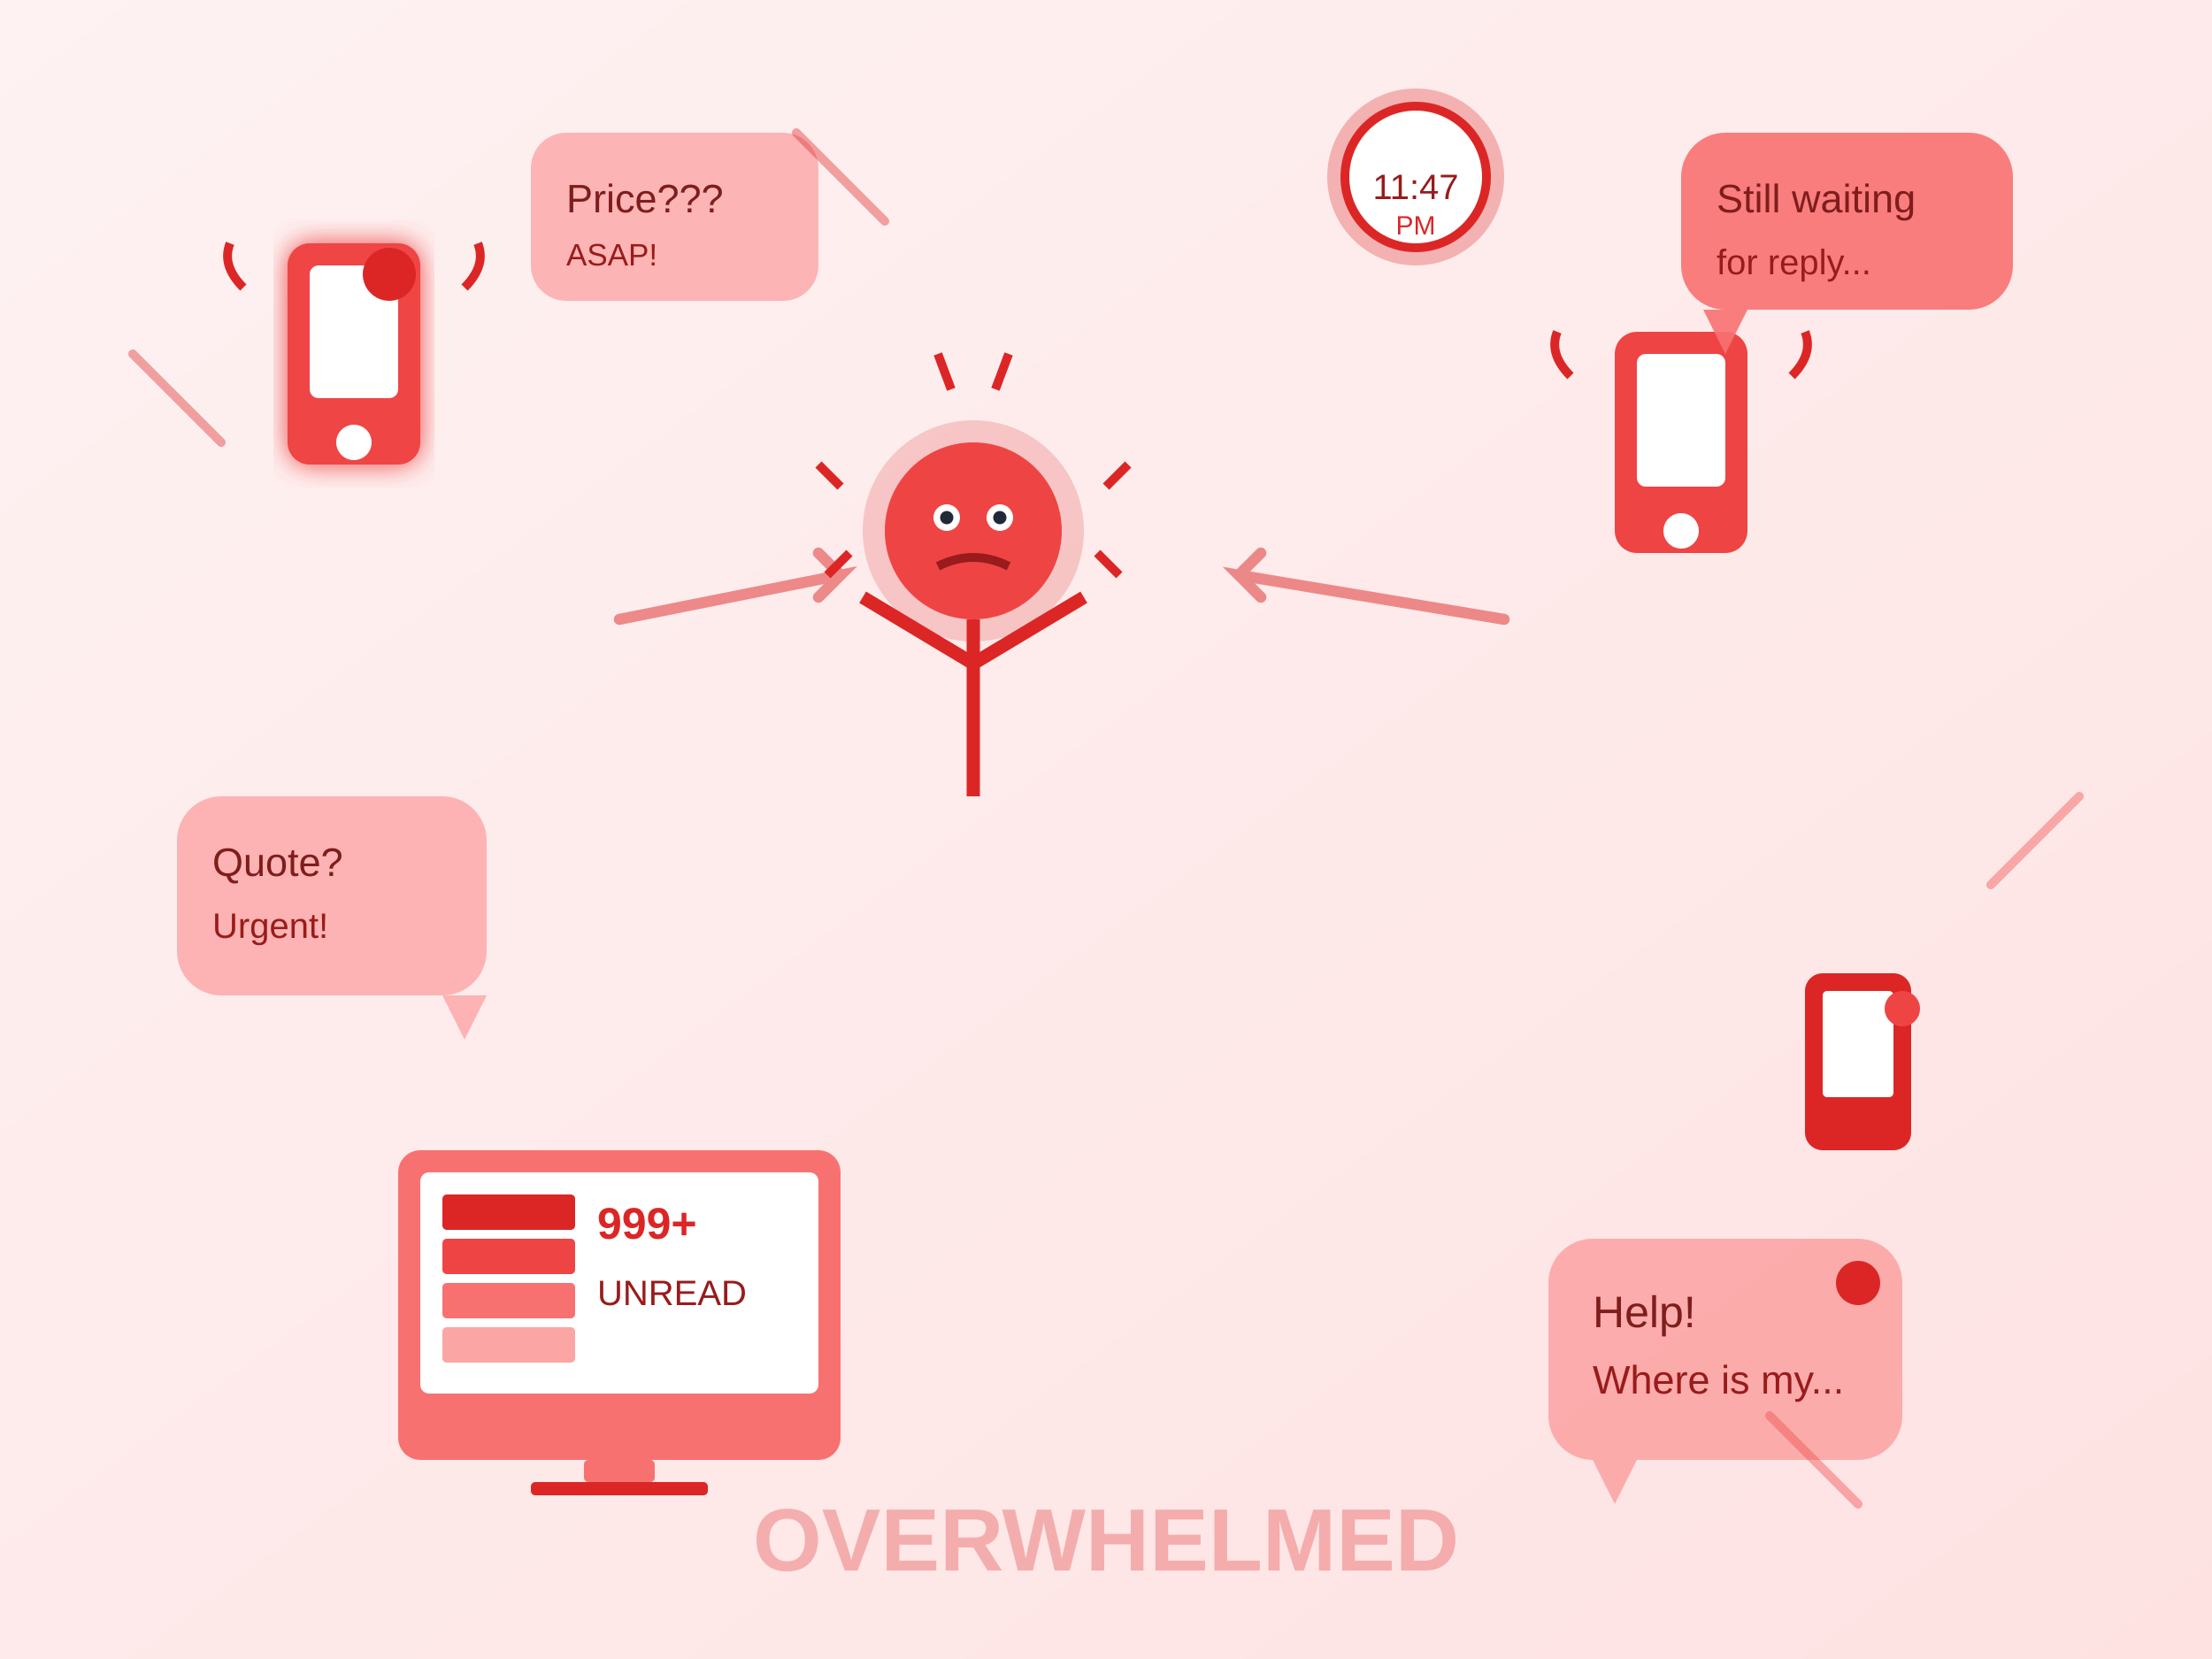
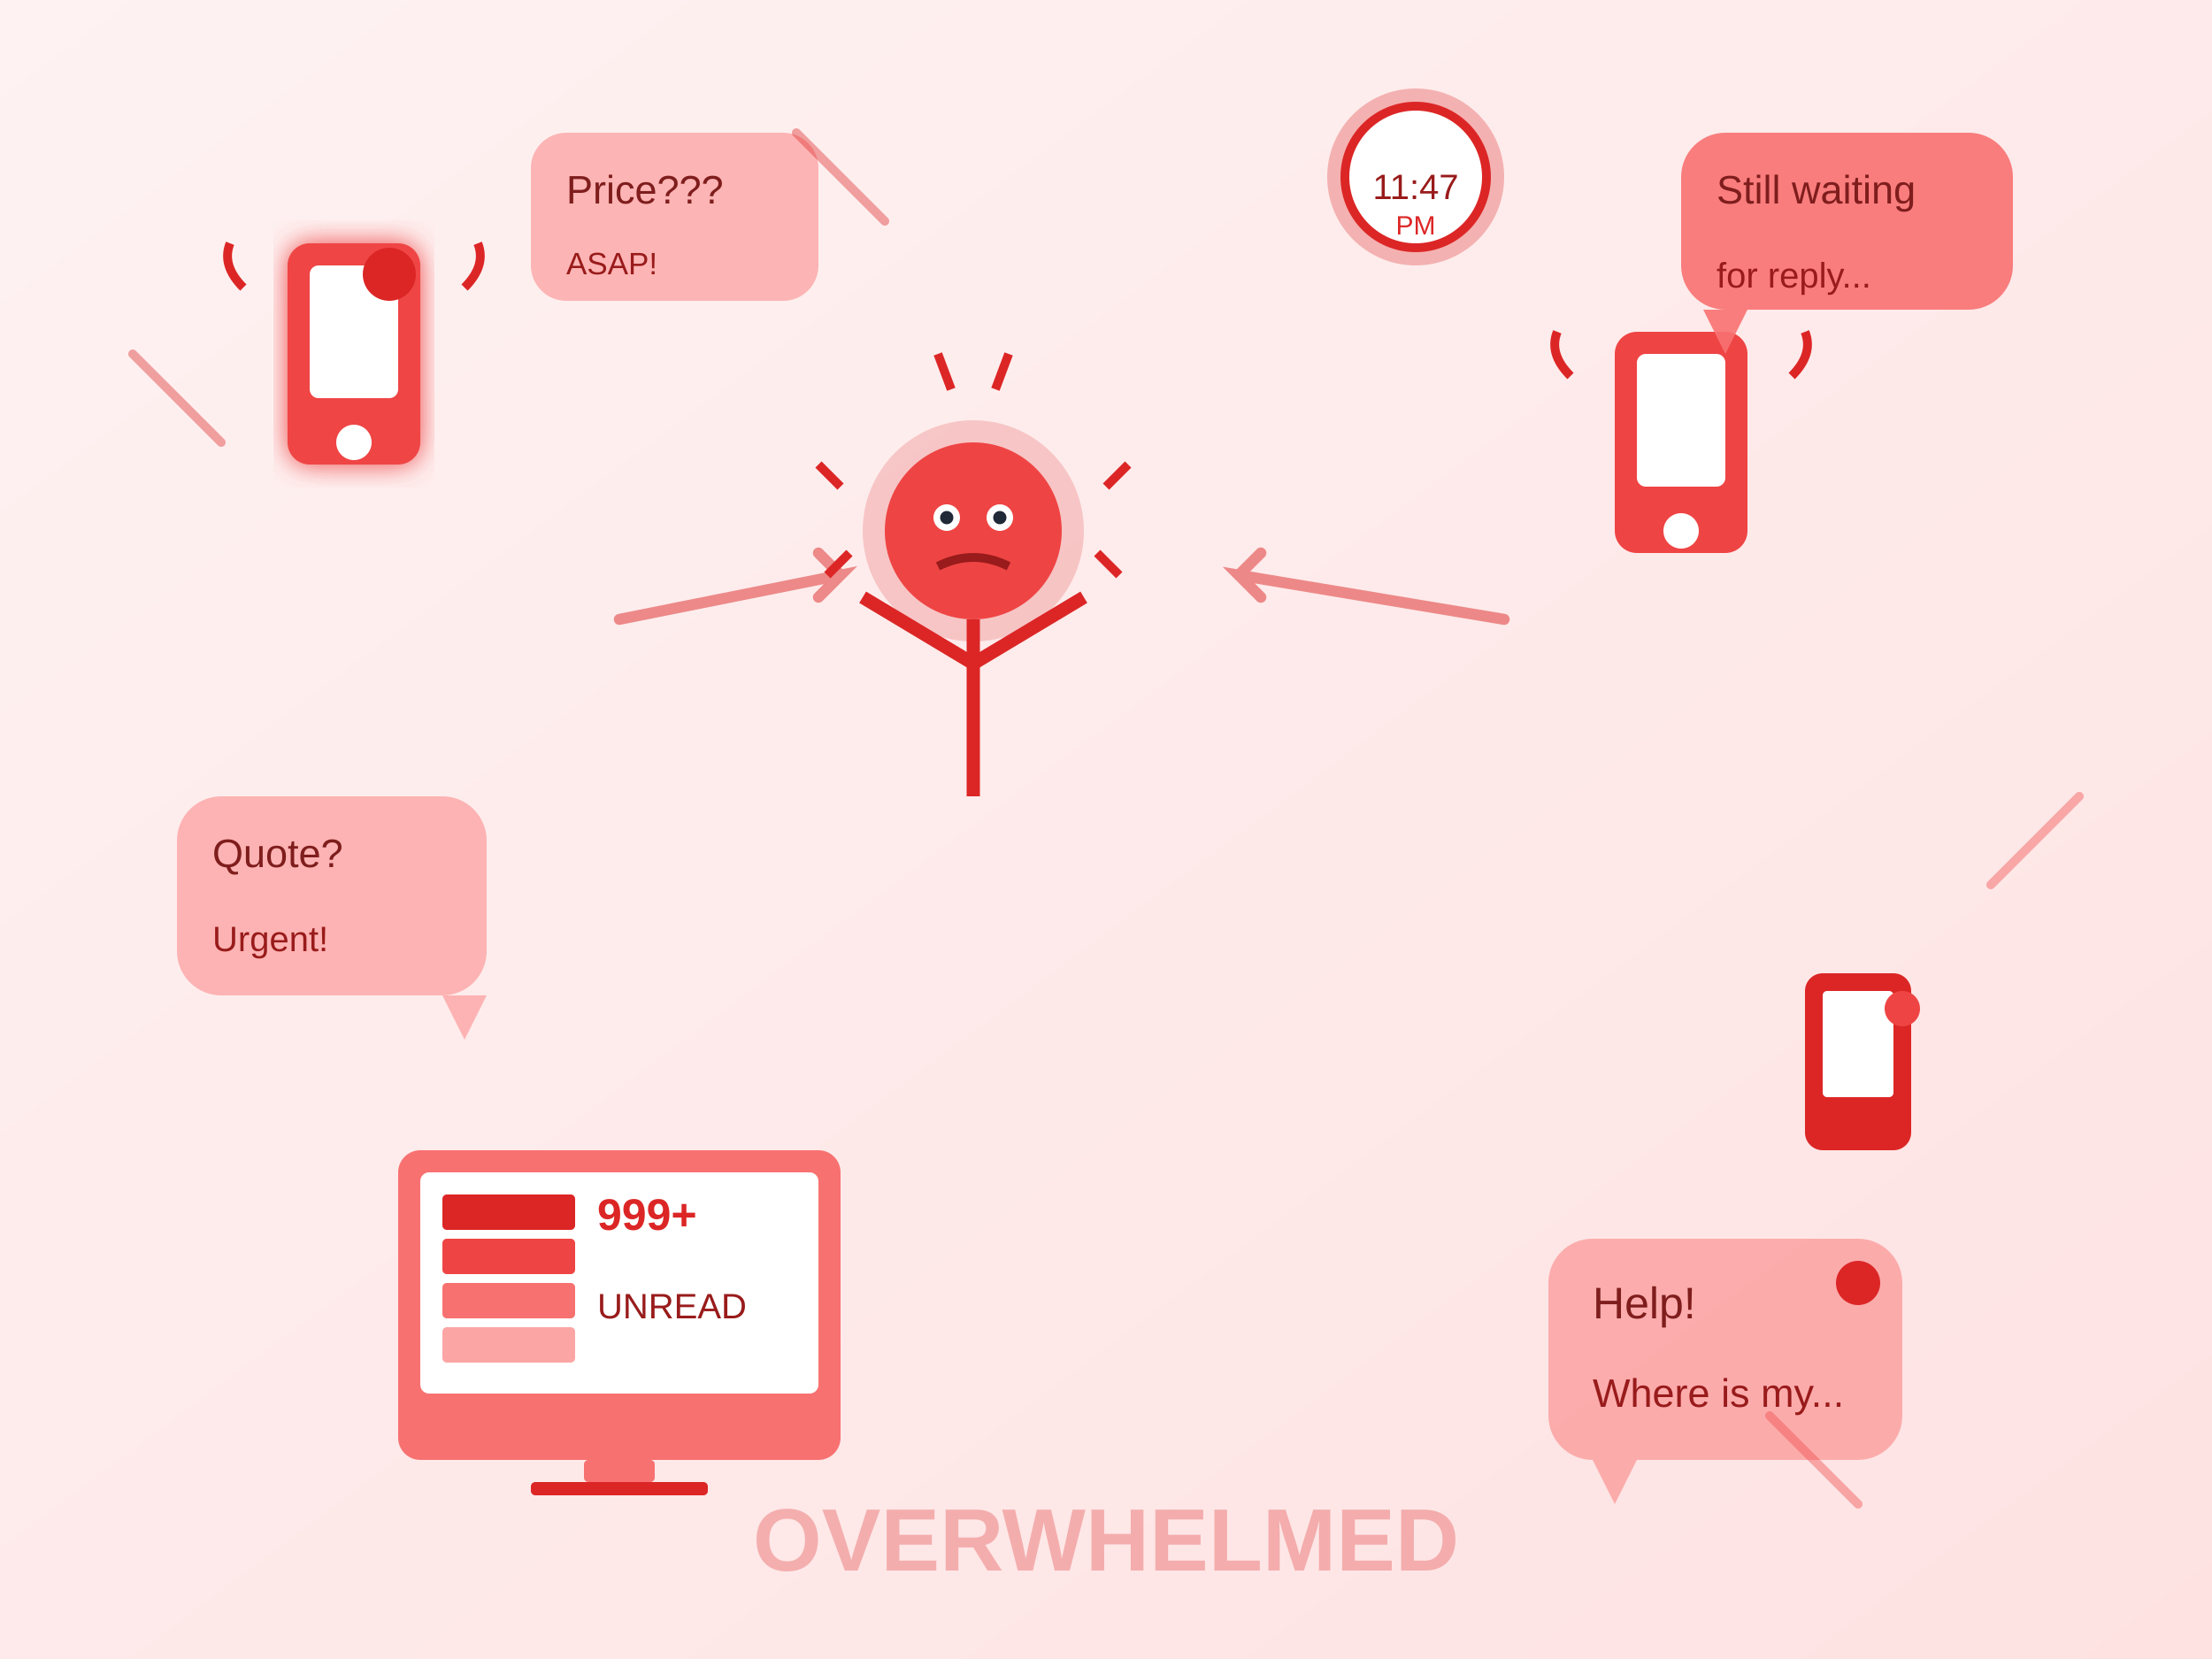
<svg xmlns="http://www.w3.org/2000/svg" width="500" height="375" viewBox="0 0 500 375" fill="none">
  <defs>
    <linearGradient id="stressGradient" x1="0%" y1="0%" x2="100%" y2="100%">
      <stop offset="0%" style="stop-color:#FEF2F2;stop-opacity:1" />
      <stop offset="100%" style="stop-color:#FEE2E2;stop-opacity:1" />
    </linearGradient>
    <filter id="glowRed">
      <feGaussianBlur stdDeviation="3" result="coloredBlur" />
      <feMerge>
        <feMergeNode in="coloredBlur" />
        <feMergeNode in="SourceGraphic" />
      </feMerge>
    </filter>
  </defs>
  <rect width="500" height="375" fill="url(#stressGradient)" />
  <g id="stressedPerson" transform="translate(220, 120)">
    <circle cx="0" cy="0" r="25" fill="#DC2626" opacity="0.2" />
    <circle cx="0" cy="0" r="20" fill="#EF4444" />
    <circle cx="-6" cy="-3" r="3" fill="white" />
    <circle cx="6" cy="-3" r="3" fill="white" />
    <circle cx="-6" cy="-3" r="1.5" fill="#1F2937" />
    <circle cx="6" cy="-3" r="1.5" fill="#1F2937" />
    <path d="M -8 8 Q 0 4 8 8" stroke="#991B1B" stroke-width="2" fill="none" />
    <path d="M -30 -10 L -35 -15" stroke="#DC2626" stroke-width="2" />
    <path d="M -28 5 L -33 10" stroke="#DC2626" stroke-width="2" />
    <path d="M 30 -10 L 35 -15" stroke="#DC2626" stroke-width="2" />
    <path d="M 28 5 L 33 10" stroke="#DC2626" stroke-width="2" />
    <path d="M -5 -32 L -8 -40" stroke="#DC2626" stroke-width="2" />
    <path d="M 5 -32 L 8 -40" stroke="#DC2626" stroke-width="2" />
    <line x1="0" y1="20" x2="0" y2="60" stroke="#DC2626" stroke-width="3" />
    <line x1="0" y1="30" x2="-25" y2="15" stroke="#DC2626" stroke-width="3" />
    <line x1="0" y1="30" x2="25" y2="15" stroke="#DC2626" stroke-width="3" />
  </g>
  <g id="phone1" transform="translate(80, 80)">
    <rect x="-15" y="-25" width="30" height="50" rx="5" fill="#EF4444" filter="url(#glowRed)" />
    <rect x="-10" y="-20" width="20" height="30" rx="2" fill="white" />
    <circle cx="0" cy="20" r="4" fill="white" />
    <path d="M -25 -15 Q -30 -20 -28 -25" stroke="#DC2626" stroke-width="2" fill="none">
      <animate attributeName="opacity" values="1;0.3;1" dur="1s" repeatCount="indefinite" />
    </path>
    <path d="M 25 -15 Q 30 -20 28 -25" stroke="#DC2626" stroke-width="2" fill="none">
      <animate attributeName="opacity" values="1;0.3;1" dur="1s" repeatCount="indefinite" />
    </path>
    <circle cx="8" cy="-18" r="6" fill="#DC2626">
      <animate attributeName="opacity" values="1;0.5;1" dur="0.8s" repeatCount="indefinite" />
    </circle>
  </g>
  <g id="phone2" transform="translate(380, 100)">
    <rect x="-15" y="-25" width="30" height="50" rx="5" fill="#EF4444" />
    <rect x="-10" y="-20" width="20" height="30" rx="2" fill="white" />
    <circle cx="0" cy="20" r="4" fill="white" />
    <path d="M -25 -15 Q -30 -20 -28 -25" stroke="#DC2626" stroke-width="2" fill="none">
      <animate attributeName="opacity" values="0.5;1;0.5" dur="1.2s" repeatCount="indefinite" />
    </path>
    <path d="M 25 -15 Q 30 -20 28 -25" stroke="#DC2626" stroke-width="2" fill="none">
      <animate attributeName="opacity" values="0.5;1;0.5" dur="1.2s" repeatCount="indefinite" />
    </path>
  </g>
  <g id="phone3" transform="translate(420, 240)">
    <rect x="-12" y="-20" width="24" height="40" rx="4" fill="#DC2626" />
    <rect x="-8" y="-16" width="16" height="24" rx="1" fill="white" />
    <circle cx="10" cy="-12" r="4" fill="#EF4444">
      <animate attributeName="opacity" values="1;0.3;1" dur="1s" repeatCount="indefinite" />
    </circle>
  </g>
  <g id="inbox" transform="translate(90, 260)">
    <rect x="0" y="0" width="100" height="70" rx="5" fill="#F87171" />
    <rect x="5" y="5" width="90" height="50" rx="2" fill="white" />
    <rect x="10" y="10" width="30" height="8" rx="1" fill="#DC2626" />
    <rect x="10" y="20" width="30" height="8" rx="1" fill="#EF4444" />
    <rect x="10" y="30" width="30" height="8" rx="1" fill="#F87171" />
    <rect x="10" y="40" width="30" height="8" rx="1" fill="#FCA5A5" />
-     <text x="45" y="20" font-family="Arial, sans-serif" font-size="10" font-weight="bold" fill="#DC2626">999+</text>
-     <text x="45" y="35" font-family="Arial, sans-serif" font-size="8" fill="#991B1B">UNREAD</text>
+     <text x="45" y="18" font-family="Arial, sans-serif" font-size="10" font-weight="bold" fill="#DC2626">999+</text>
+     <text x="45" y="38" font-family="Arial, sans-serif" font-size="8" fill="#991B1B">UNREAD</text>
    <rect x="42" y="70" width="16" height="5" rx="1" fill="#F87171" />
    <rect x="30" y="75" width="40" height="3" rx="1" fill="#DC2626" />
  </g>
  <g id="chatBubbles">
    <g transform="translate(350, 280)">
      <rect x="0" y="0" width="80" height="50" rx="10" fill="#FCA5A5" opacity="0.9" />
      <polygon points="10,50 15,60 20,50" fill="#FCA5A5" opacity="0.9" />
-       <text x="10" y="20" font-family="Arial, sans-serif" font-size="10" fill="#7F1D1D">Help!</text>
-       <text x="10" y="35" font-family="Arial, sans-serif" font-size="9" fill="#991B1B">Where is my...</text>
+       <text x="10" y="18" font-family="Arial, sans-serif" font-size="10" fill="#7F1D1D">Help!</text>
+       <text x="10" y="38" font-family="Arial, sans-serif" font-size="9" fill="#991B1B">Where is my...</text>
      <circle cx="70" cy="10" r="5" fill="#DC2626">
        <animate attributeName="opacity" values="1;0.5;1" dur="1.5s" repeatCount="indefinite" />
      </circle>
    </g>
    <g transform="translate(40, 180)">
      <rect x="0" y="0" width="70" height="45" rx="10" fill="#FCA5A5" opacity="0.8" />
      <polygon points="60,45 65,55 70,45" fill="#FCA5A5" opacity="0.8" />
-       <text x="8" y="18" font-family="Arial, sans-serif" font-size="9" fill="#7F1D1D">Quote?</text>
-       <text x="8" y="32" font-family="Arial, sans-serif" font-size="8" fill="#991B1B">Urgent!</text>
+       <text x="8" y="16" font-family="Arial, sans-serif" font-size="9" fill="#7F1D1D">Quote?</text>
+       <text x="8" y="35" font-family="Arial, sans-serif" font-size="8" fill="#991B1B">Urgent!</text>
    </g>
    <g transform="translate(380, 30)">
      <rect x="0" y="0" width="75" height="40" rx="10" fill="#F87171" opacity="0.9" />
      <polygon points="5,40 10,50 15,40" fill="#F87171" opacity="0.9" />
-       <text x="8" y="18" font-family="Arial, sans-serif" font-size="9" fill="#7F1D1D">Still waiting</text>
-       <text x="8" y="32" font-family="Arial, sans-serif" font-size="8" fill="#991B1B">for reply...</text>
+       <text x="8" y="16" font-family="Arial, sans-serif" font-size="9" fill="#7F1D1D">Still waiting</text>
+       <text x="8" y="35" font-family="Arial, sans-serif" font-size="8" fill="#991B1B">for reply...</text>
    </g>
    <g transform="translate(120, 30)">
      <rect x="0" y="0" width="65" height="38" rx="8" fill="#FCA5A5" opacity="0.8" />
-       <text x="8" y="18" font-family="Arial, sans-serif" font-size="9" fill="#7F1D1D">Price???</text>
-       <text x="8" y="30" font-family="Arial, sans-serif" font-size="7" fill="#991B1B">ASAP!</text>
+       <text x="8" y="16" font-family="Arial, sans-serif" font-size="9" fill="#7F1D1D">Price???</text>
+       <text x="8" y="32" font-family="Arial, sans-serif" font-size="7" fill="#991B1B">ASAP!</text>
    </g>
  </g>
  <g id="clock" transform="translate(320, 40)">
    <circle cx="0" cy="0" r="20" fill="#DC2626" opacity="0.3" />
    <circle cx="0" cy="0" r="16" fill="white" stroke="#DC2626" stroke-width="2" />
    <text x="0" y="5" font-family="Arial, sans-serif" font-size="8" text-anchor="middle" fill="#991B1B">11:47</text>
    <text x="0" y="13" font-family="Arial, sans-serif" font-size="6" text-anchor="middle" fill="#DC2626">PM</text>
  </g>
  <g id="chaosLines" opacity="0.4">
    <path d="M 50 100 L 30 80" stroke="#DC2626" stroke-width="2" stroke-linecap="round">
      <animate attributeName="opacity" values="0.2;0.6;0.2" dur="2s" repeatCount="indefinite" />
    </path>
    <path d="M 450 200 L 470 180" stroke="#EF4444" stroke-width="2" stroke-linecap="round">
      <animate attributeName="opacity" values="0.3;0.7;0.3" dur="2.5s" repeatCount="indefinite" />
    </path>
    <path d="M 200 50 L 180 30" stroke="#DC2626" stroke-width="2" stroke-linecap="round">
      <animate attributeName="opacity" values="0.2;0.5;0.2" dur="1.8s" repeatCount="indefinite" />
    </path>
    <path d="M 400 320 L 420 340" stroke="#EF4444" stroke-width="2" stroke-linecap="round">
      <animate attributeName="opacity" values="0.4;0.8;0.4" dur="2.2s" repeatCount="indefinite" />
    </path>
  </g>
  <g id="stressArrows" opacity="0.5">
    <path d="M 140 140 L 190 130 L 185 135 M 190 130 L 185 125" stroke="#DC2626" stroke-width="2.5" stroke-linecap="round" />
    <path d="M 340 140 L 280 130 L 285 135 M 280 130 L 285 125" stroke="#DC2626" stroke-width="2.5" stroke-linecap="round" />
  </g>
  <text x="250" y="355" font-family="Arial, sans-serif" font-size="20" font-weight="bold" fill="#DC2626" text-anchor="middle" opacity="0.3">OVERWHELMED</text>
</svg>
